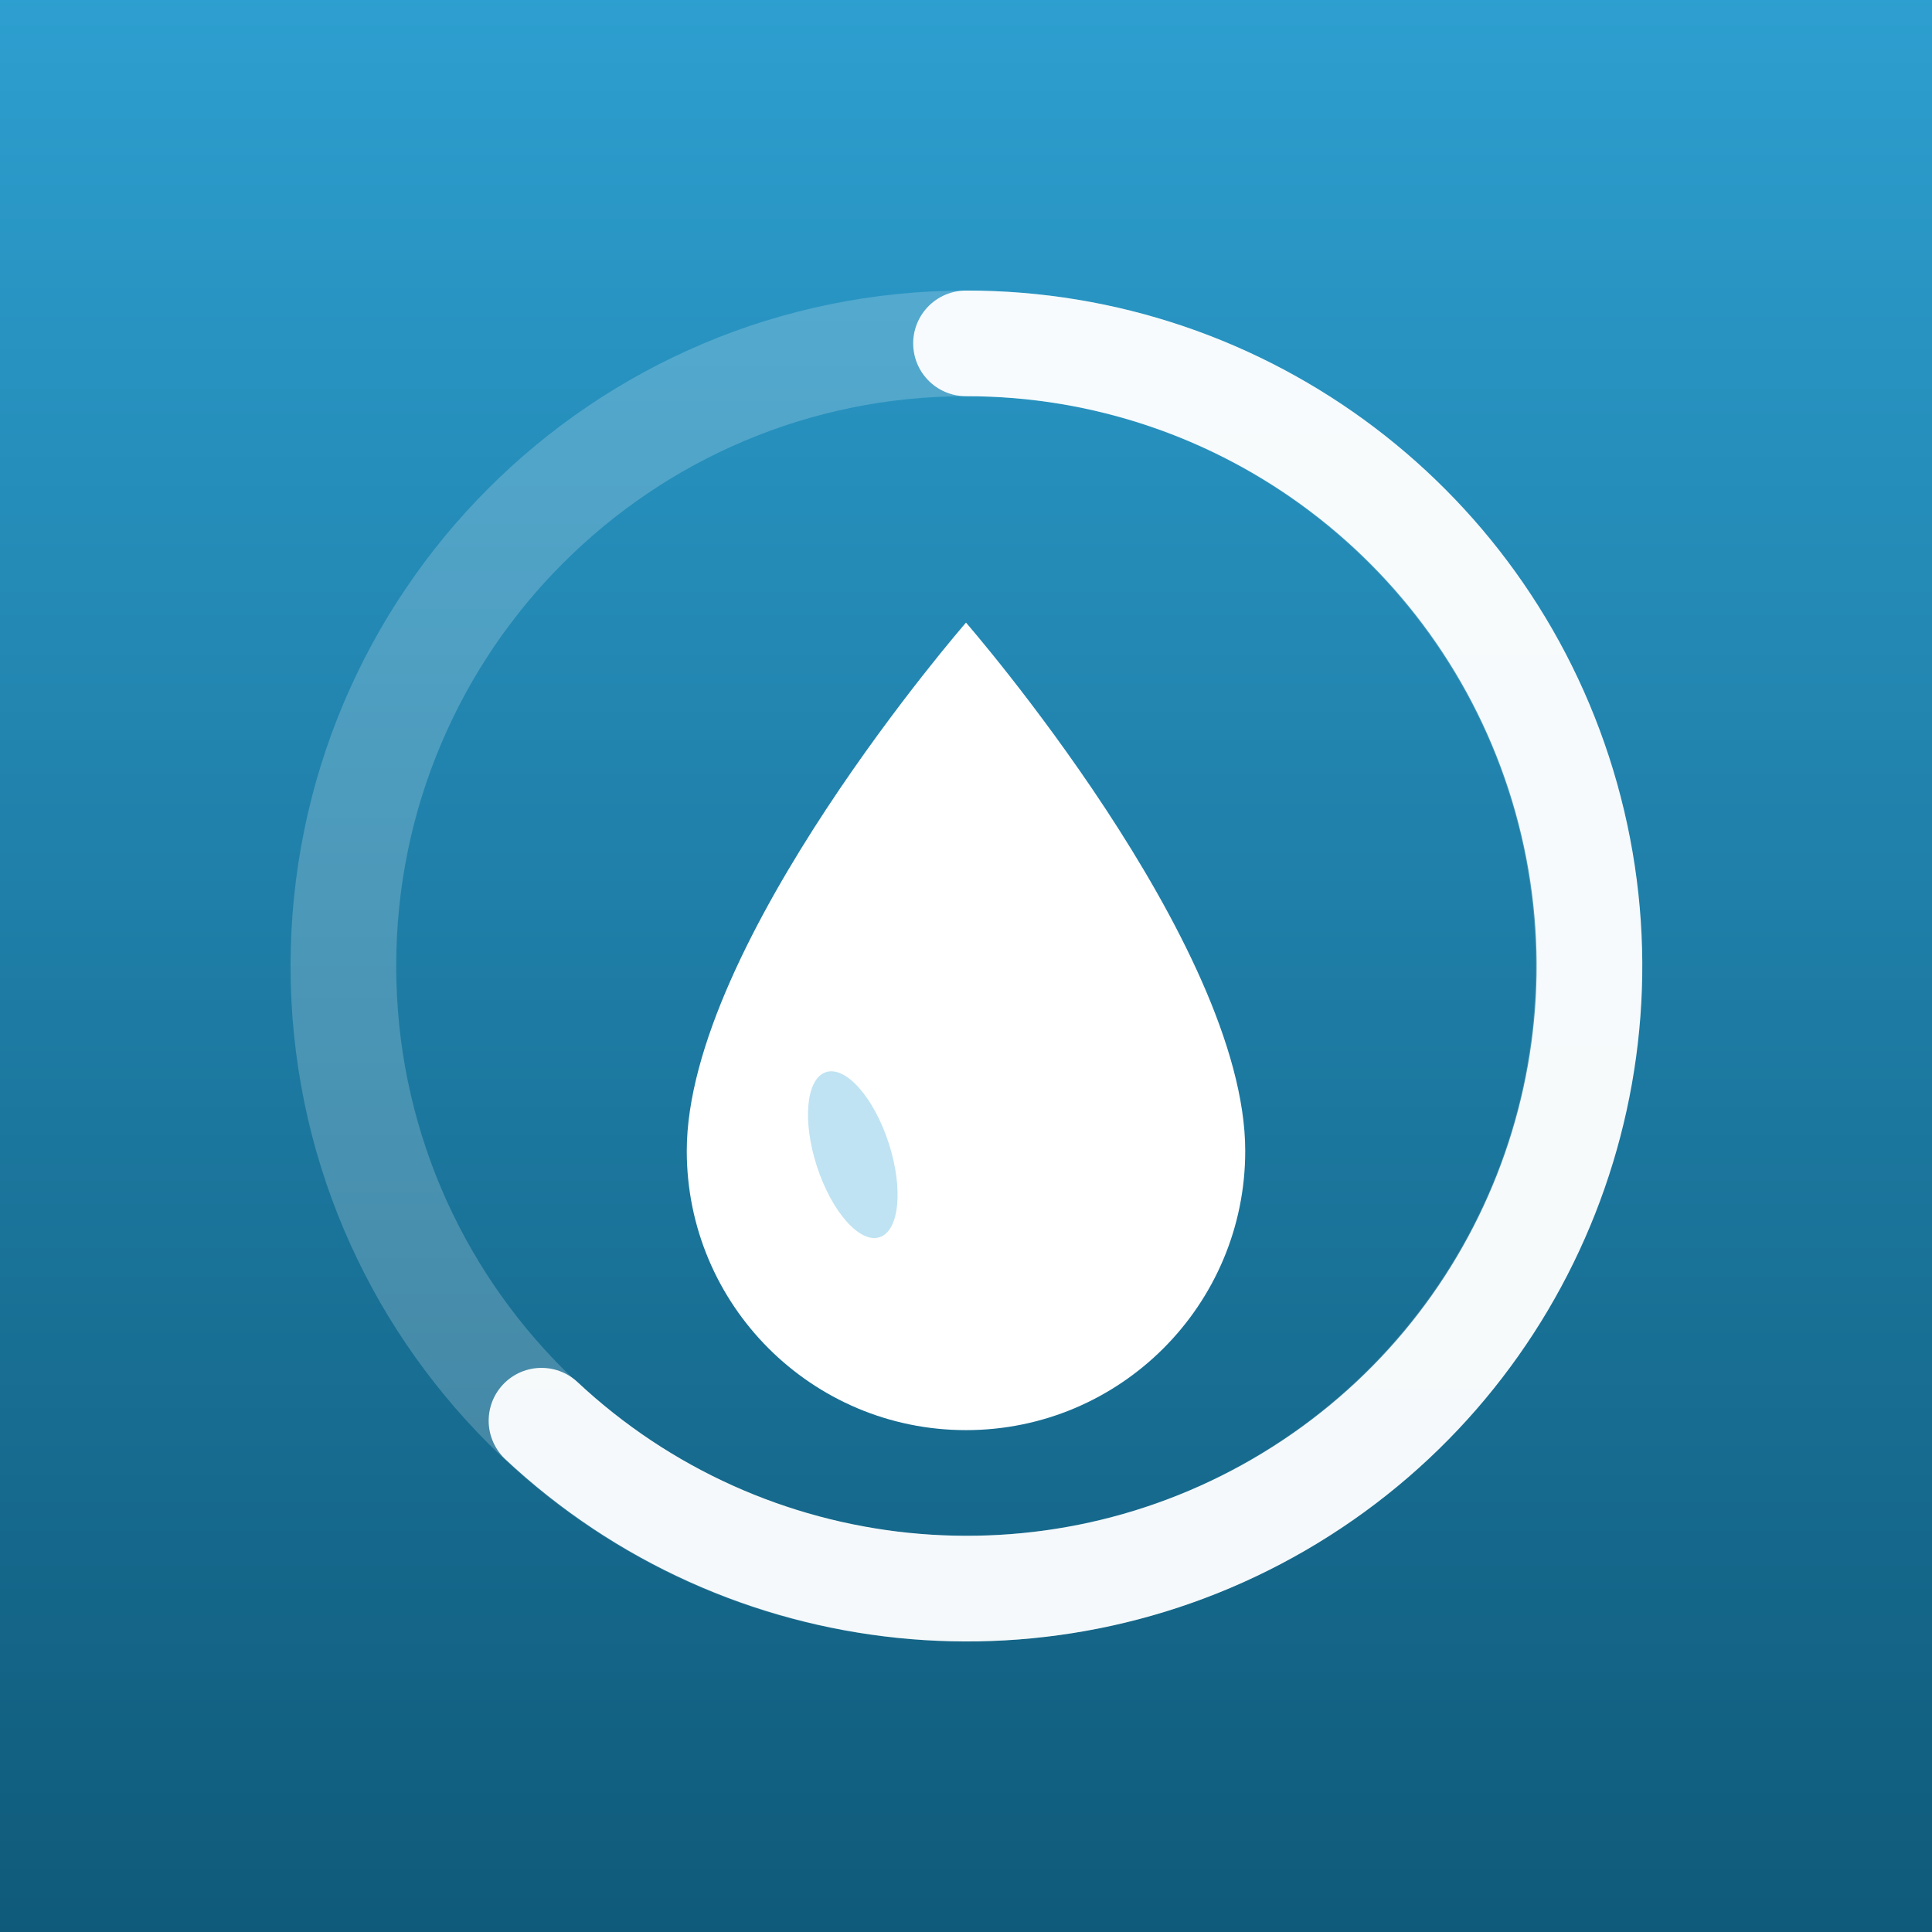
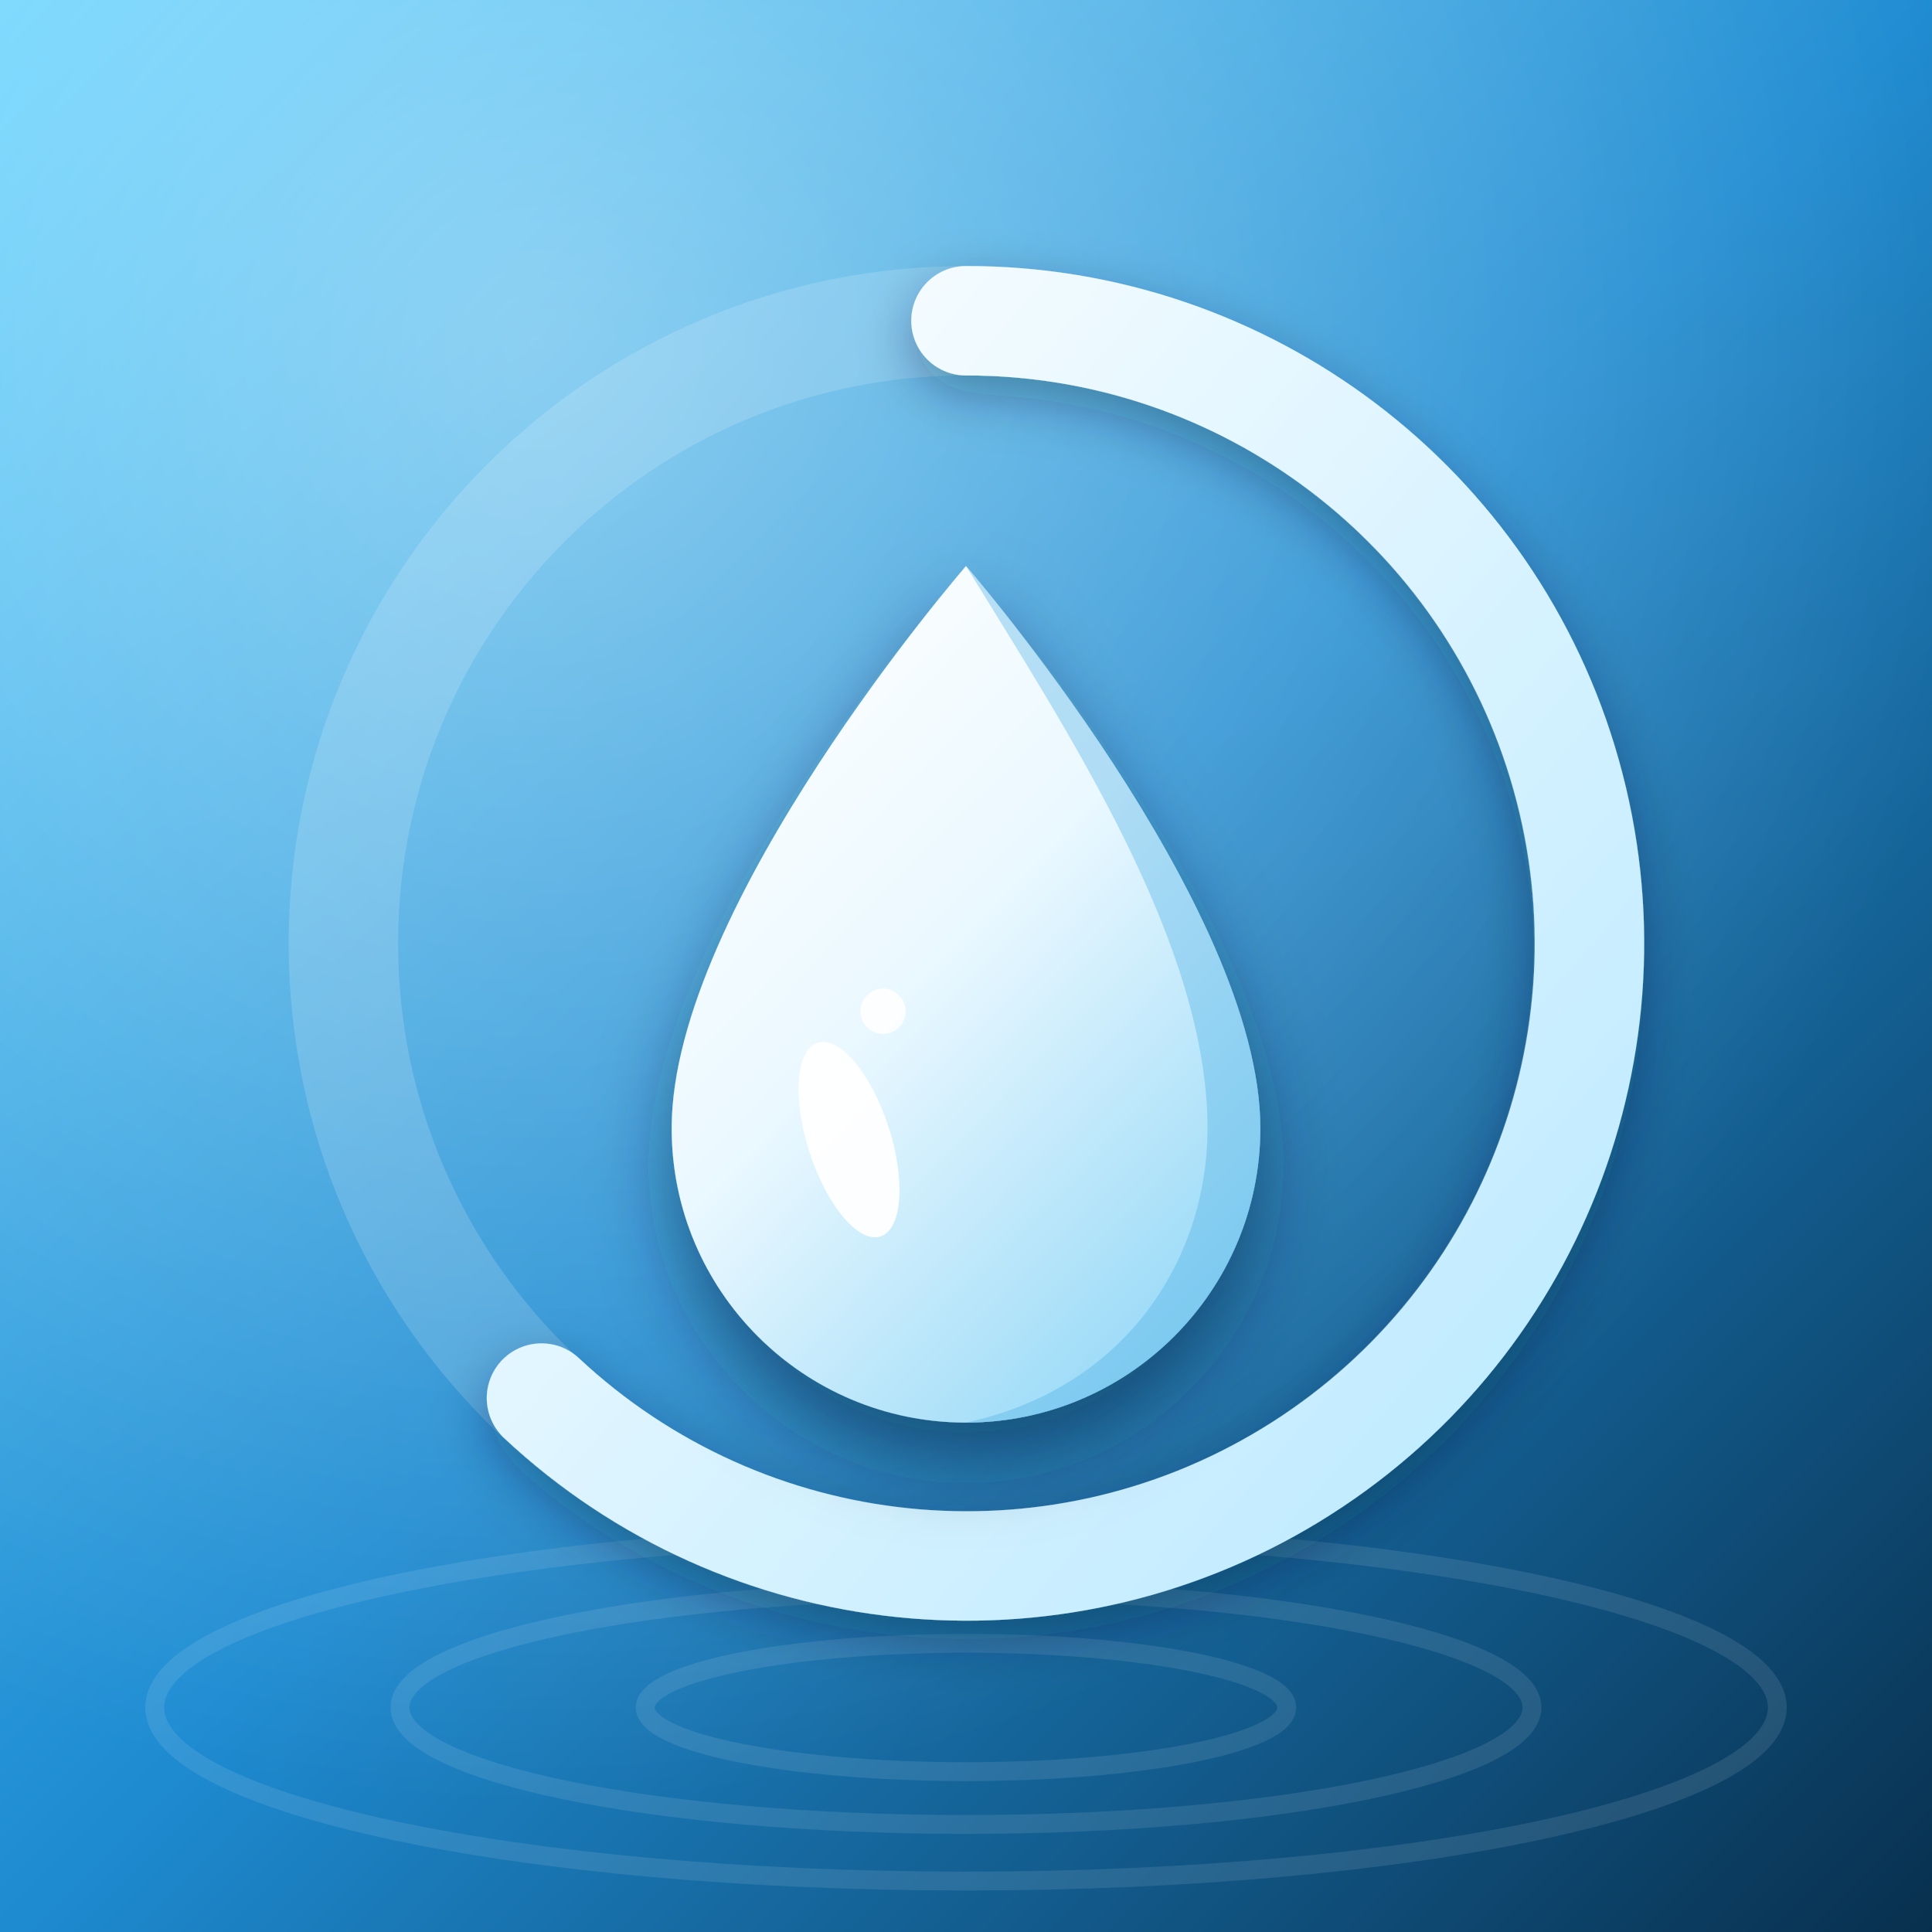
<svg xmlns="http://www.w3.org/2000/svg" width="1024" height="1024" viewBox="0 0 1024 1024">
  <defs>
-     <linearGradient id="bg" x1="0" y1="0" x2="0" y2="1">
-       <stop offset="0" stop-color="#2D9FD0" />
-       <stop offset="1" stop-color="#0F5A7A" />
+     <linearGradient id="bg" x1="0" y1="0" x2="1" y2="1">
+       <stop offset="0" stop-color="#5AD0FF" />
+       <stop offset="0.5" stop-color="#1E8BD1" />
+       <stop offset="1" stop-color="#082F4D" />
    </linearGradient>
+     <radialGradient id="glow" cx="0.28" cy="0.18" r="0.75">
+       <stop offset="0" stop-color="#FFFFFF" stop-opacity="0.40" />
+       <stop offset="1" stop-color="#FFFFFF" stop-opacity="0" />
+     </radialGradient>
+     <linearGradient id="drop" x1="0.15" y1="0" x2="0.85" y2="1">
+       <stop offset="0" stop-color="#FFFFFF" />
+       <stop offset="0.45" stop-color="#EAF8FF" />
+       <stop offset="1" stop-color="#8FD6F6" />
+     </linearGradient>
+     <linearGradient id="ring" x1="0" y1="0" x2="1" y2="1">
+       <stop offset="0" stop-color="#FFFFFF" />
+       <stop offset="1" stop-color="#B9E9FF" />
+     </linearGradient>
+     <filter id="shadow" x="-40%" y="-40%" width="180%" height="180%">
+       <feDropShadow dx="0" dy="20" stdDeviation="20" flood-color="#04213A" flood-opacity="0.5" />
+     </filter>
+     <filter id="soft" x="-40%" y="-40%" width="180%" height="180%">
+       <feDropShadow dx="0" dy="10" stdDeviation="14" flood-color="#04213A" flood-opacity="0.35" />
+     </filter>
  </defs>
  <rect width="1024" height="1024" fill="url(#bg)" />
-   <circle cx="512" cy="512" r="330" fill="none" stroke="#FFFFFF" stroke-opacity="0.2" stroke-width="56" />
-   <path d="M512 182 A330 330 0 1 1 287 753" fill="none" stroke="#FFFFFF" stroke-opacity="0.95" stroke-width="56" stroke-linecap="round" />
-   <path d="M512 330 C512 330 660 500 660 610 A148 148 0 0 1 364 610 C364 500 512 330 512 330 Z" fill="#FFFFFF" />
-   <ellipse cx="452" cy="612" rx="20" ry="46" fill="#BFE3F2" transform="rotate(-18 452 612)" />
+   <rect width="1024" height="1024" fill="url(#glow)" />
+   <g fill="none" stroke="#FFFFFF" stroke-opacity="0.10" stroke-width="10">
+     <ellipse cx="512" cy="905" rx="430" ry="92" />
+     <ellipse cx="512" cy="905" rx="300" ry="62" />
+     <ellipse cx="512" cy="905" rx="170" ry="34" />
+   </g>
+   <circle cx="512" cy="500" r="330" fill="none" stroke="#FFFFFF" stroke-opacity="0.16" stroke-width="58" />
+   <path d="M512 170 A330 330 0 1 1 287 741" fill="none" stroke="url(#ring)" stroke-width="58" stroke-linecap="round" filter="url(#soft)" />
+   <path d="M512 300 C512 300 668 480 668 598 A156 156 0 0 1 356 598 C356 480 512 300 512 300 Z" fill="url(#drop)" filter="url(#shadow)" />
+   <path d="M512 300 C512 300 668 480 668 598 A156 156 0 0 1 512 754 C596 736 640 668 640 598 C640 500 566 388 512 300 Z" fill="#4FB0E6" fill-opacity="0.38" />
+   <ellipse cx="450" cy="604" rx="22" ry="54" fill="#FFFFFF" fill-opacity="0.95" transform="rotate(-18 450 604)" />
+   <circle cx="468" cy="536" r="12" fill="#FFFFFF" fill-opacity="0.85" />
</svg>
